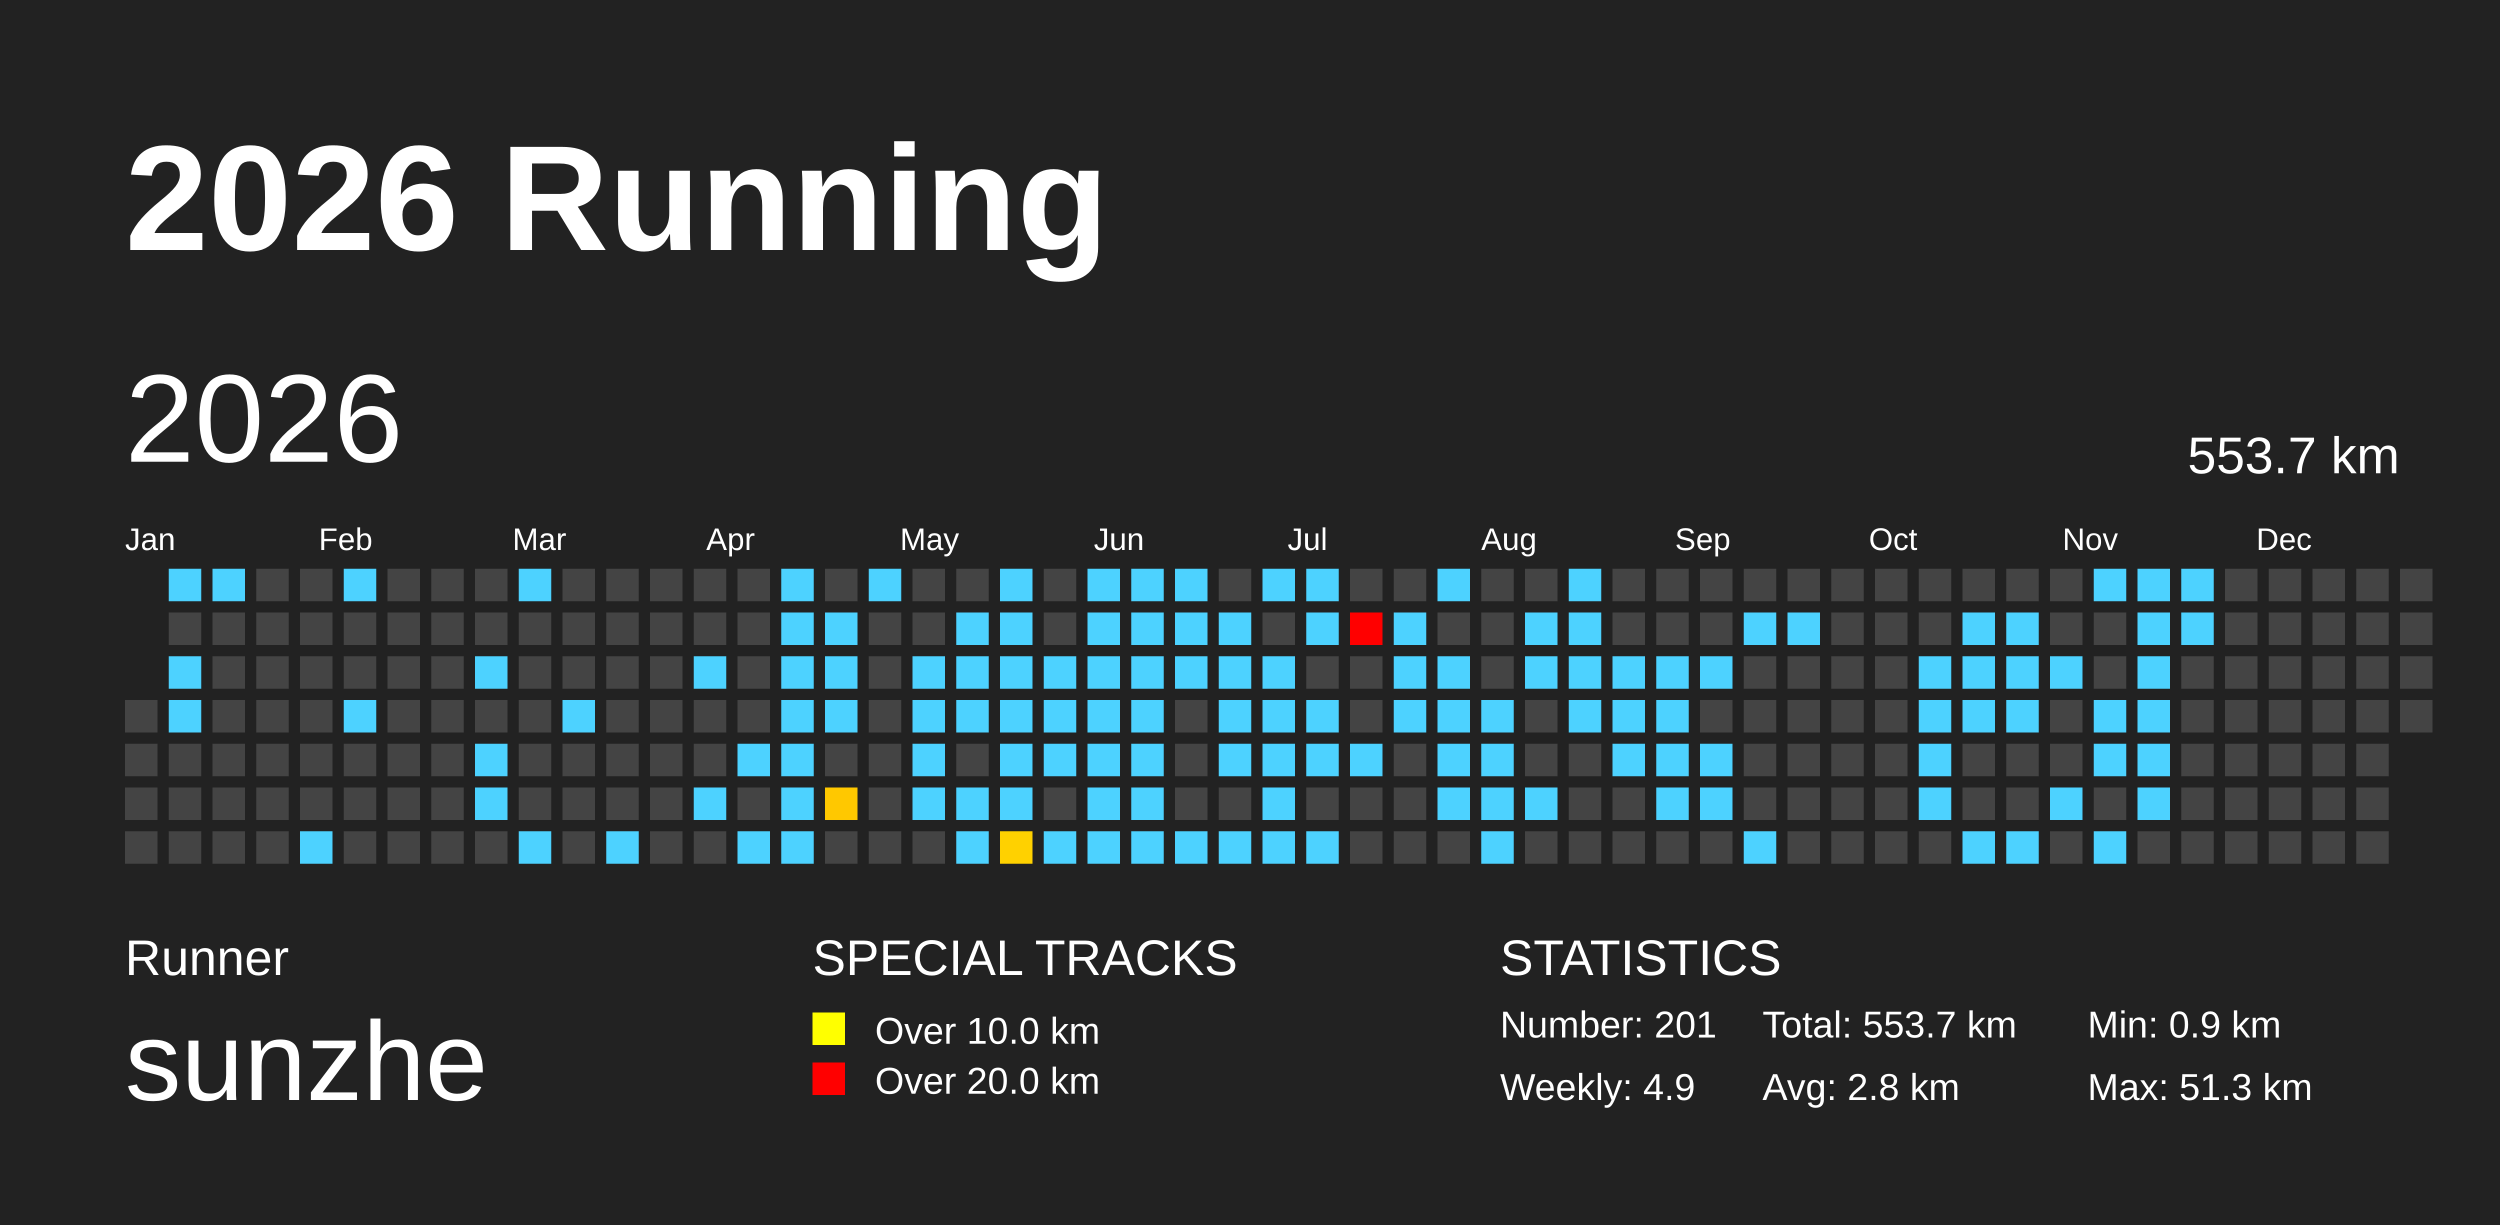
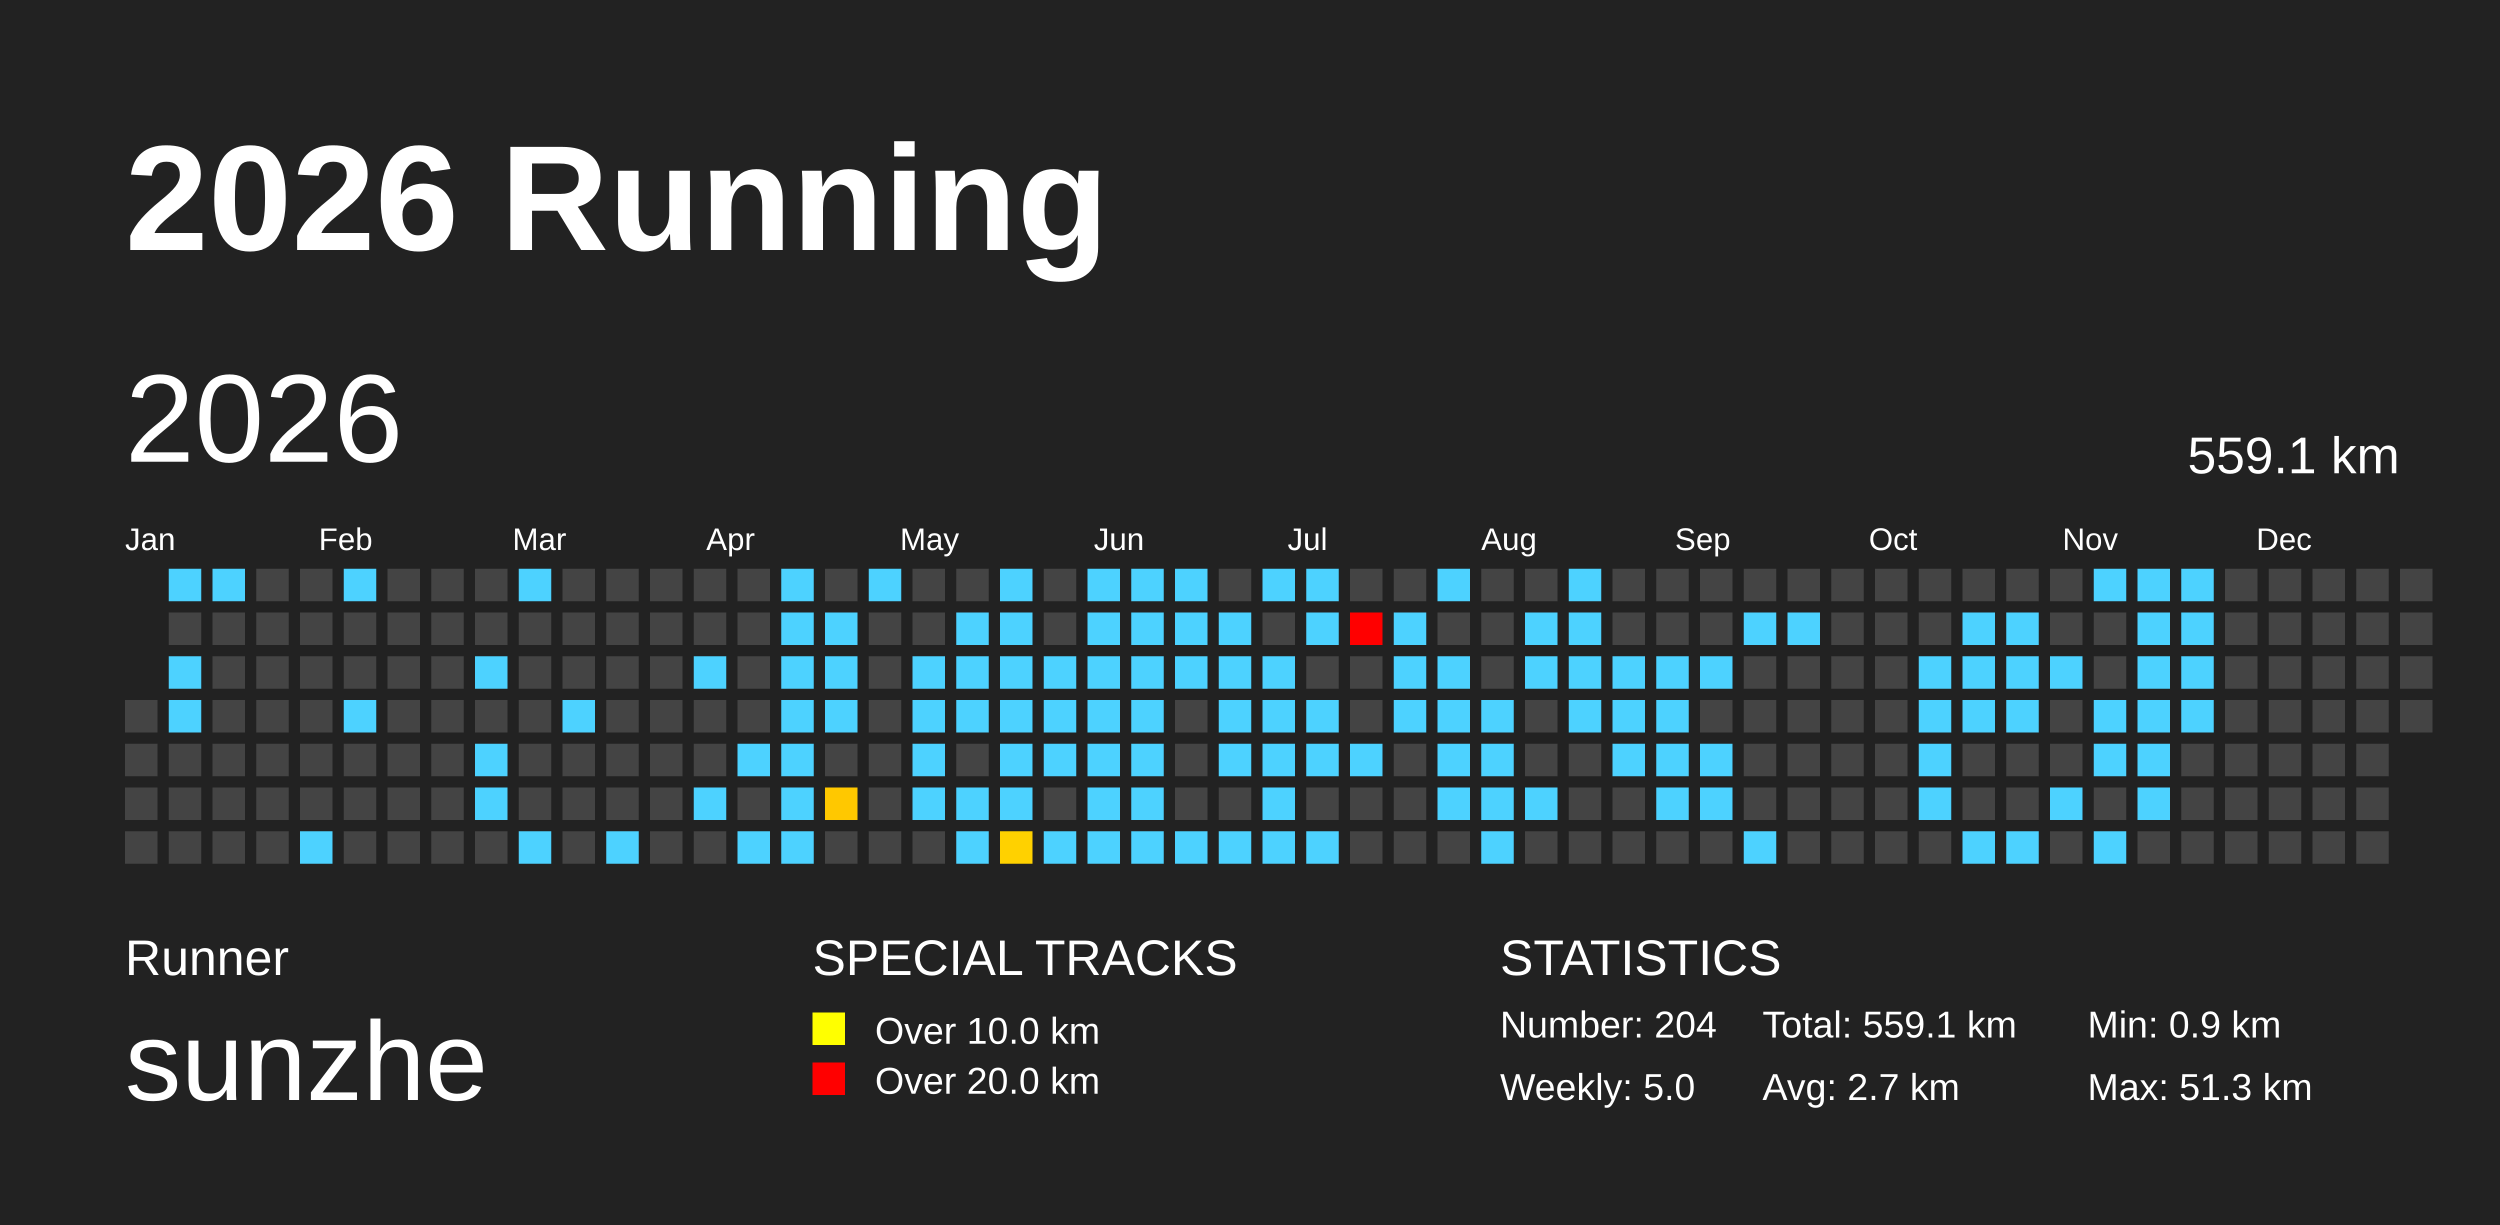
<svg xmlns="http://www.w3.org/2000/svg" baseProfile="full" height="98mm" version="1.1" viewBox="0,0,200,98" width="200mm">
  <defs />
  <rect fill="#222222" height="98" width="200" x="0" y="0" />
  <text fill="#FFFFFF" style="font-size:12px; font-family:Arial; font-weight:bold;" x="10" y="20">2026 Running</text>
  <text fill="#FFFFFF" style="font-size:4px; font-family:Arial" x="10" y="78">Runner</text>
  <text fill="#FFFFFF" style="font-size:9px; font-family:Arial" x="10" y="88">sunzhe</text>
  <text fill="#FFFFFF" style="font-size:4px; font-family:Arial" x="65" y="78">SPECIAL TRACKS</text>
  <rect fill="yellow" height="2.6" width="2.6" x="65" y="81" />
  <text fill="#FFFFFF" style="font-size:3px; font-family:Arial" x="70" y="83.5">Over 10.0 km</text>
  <rect fill="red" height="2.6" width="2.6" x="65" y="85" />
  <text fill="#FFFFFF" style="font-size:3px; font-family:Arial" x="70" y="87.5">Over 20.0 km</text>
  <text fill="#FFFFFF" style="font-size:4px; font-family:Arial" x="120" y="78">STATISTICS</text>
-   <text fill="#FFFFFF" style="font-size:3px; font-family:Arial" x="120" y="83">Number: 201</text>
-   <text fill="#FFFFFF" style="font-size:3px; font-family:Arial" x="120" y="88">Weekly: 4.9</text>
-   <text fill="#FFFFFF" style="font-size:3px; font-family:Arial" x="141" y="83">Total: 553.7 km</text>
-   <text fill="#FFFFFF" style="font-size:3px; font-family:Arial" x="141" y="88">Avg: 2.8 km</text>
+   <text fill="#FFFFFF" style="font-size:3px; font-family:Arial" x="120" y="83">Number: 204</text>
+   <text fill="#FFFFFF" style="font-size:3px; font-family:Arial" x="120" y="88">Weekly: 5.0</text>
+   <text fill="#FFFFFF" style="font-size:3px; font-family:Arial" x="141" y="83">Total: 559.1 km</text>
+   <text fill="#FFFFFF" style="font-size:3px; font-family:Arial" x="141" y="88">Avg: 2.7 km</text>
  <text fill="#FFFFFF" style="font-size:3px; font-family:Arial" x="167" y="83">Min: 0.9 km</text>
  <text fill="#FFFFFF" style="font-size:3px; font-family:Arial" x="167" y="88">Max: 51.3 km</text>
  <text dominant-baseline="hanging" fill="#FFFFFF" style="font-size:10.0px; font-family:Arial;" x="10" y="30">2026</text>
-   <text dominant-baseline="hanging" fill="#FFFFFF" style="font-size:4.125px; font-family:Arial;" x="175" y="35">553.7 km</text>
+   <text dominant-baseline="hanging" fill="#FFFFFF" style="font-size:4.125px; font-family:Arial;" x="175" y="35">559.1 km</text>
  <text fill="#FFFFFF" style="font-size:2.5px; font-family:Arial" x="10.0" y="44">Jan</text>
  <text fill="#FFFFFF" style="font-size:2.5px; font-family:Arial" x="25.5" y="44">Feb</text>
  <text fill="#FFFFFF" style="font-size:2.5px; font-family:Arial" x="41.0" y="44">Mar</text>
  <text fill="#FFFFFF" style="font-size:2.5px; font-family:Arial" x="56.5" y="44">Apr</text>
  <text fill="#FFFFFF" style="font-size:2.5px; font-family:Arial" x="72.0" y="44">May</text>
  <text fill="#FFFFFF" style="font-size:2.5px; font-family:Arial" x="87.5" y="44">Jun</text>
  <text fill="#FFFFFF" style="font-size:2.5px; font-family:Arial" x="103.0" y="44">Jul</text>
  <text fill="#FFFFFF" style="font-size:2.5px; font-family:Arial" x="118.5" y="44">Aug</text>
  <text fill="#FFFFFF" style="font-size:2.5px; font-family:Arial" x="134.0" y="44">Sep</text>
  <text fill="#FFFFFF" style="font-size:2.5px; font-family:Arial" x="149.5" y="44">Oct</text>
  <text fill="#FFFFFF" style="font-size:2.5px; font-family:Arial" x="165.0" y="44">Nov</text>
  <text fill="#FFFFFF" style="font-size:2.5px; font-family:Arial" x="180.5" y="44">Dec</text>
  <rect fill="#444444" height="2.6" width="2.6" x="10.0" y="56.0" />
  <rect fill="#444444" height="2.6" width="2.6" x="10.0" y="59.5" />
  <rect fill="#444444" height="2.6" width="2.6" x="10.0" y="63.0" />
  <rect fill="#444444" height="2.6" width="2.6" x="10.0" y="66.5" />
  <rect fill="#4dd2ff" height="2.6" width="2.6" x="13.5" y="45.5" />
  <rect fill="#444444" height="2.6" width="2.6" x="13.5" y="49.0" />
  <rect fill="#4dd2ff" height="2.6" width="2.6" x="13.5" y="52.5" />
  <rect fill="#4dd2ff" height="2.6" width="2.6" x="13.5" y="56.0" />
  <rect fill="#444444" height="2.6" width="2.6" x="13.5" y="59.5" />
  <rect fill="#444444" height="2.6" width="2.6" x="13.5" y="63.0" />
  <rect fill="#444444" height="2.6" width="2.6" x="13.5" y="66.5" />
  <rect fill="#4dd2ff" height="2.6" width="2.6" x="17.0" y="45.5" />
  <rect fill="#444444" height="2.6" width="2.6" x="17.0" y="49.0" />
  <rect fill="#444444" height="2.6" width="2.6" x="17.0" y="52.5" />
  <rect fill="#444444" height="2.6" width="2.6" x="17.0" y="56.0" />
  <rect fill="#444444" height="2.6" width="2.6" x="17.0" y="59.5" />
  <rect fill="#444444" height="2.6" width="2.6" x="17.0" y="63.0" />
  <rect fill="#444444" height="2.6" width="2.6" x="17.0" y="66.5" />
  <rect fill="#444444" height="2.6" width="2.6" x="20.5" y="45.5" />
  <rect fill="#444444" height="2.6" width="2.6" x="20.5" y="49.0" />
  <rect fill="#444444" height="2.6" width="2.6" x="20.5" y="52.5" />
  <rect fill="#444444" height="2.6" width="2.6" x="20.5" y="56.0" />
  <rect fill="#444444" height="2.6" width="2.6" x="20.5" y="59.5" />
  <rect fill="#444444" height="2.6" width="2.6" x="20.5" y="63.0" />
  <rect fill="#444444" height="2.6" width="2.6" x="20.5" y="66.5" />
  <rect fill="#444444" height="2.6" width="2.6" x="24.0" y="45.5" />
  <rect fill="#444444" height="2.6" width="2.6" x="24.0" y="49.0" />
  <rect fill="#444444" height="2.6" width="2.6" x="24.0" y="52.5" />
  <rect fill="#444444" height="2.6" width="2.6" x="24.0" y="56.0" />
  <rect fill="#444444" height="2.6" width="2.6" x="24.0" y="59.5" />
  <rect fill="#444444" height="2.6" width="2.6" x="24.0" y="63.0" />
  <rect fill="#4dd2ff" height="2.6" width="2.6" x="24.0" y="66.5" />
  <rect fill="#4dd2ff" height="2.6" width="2.6" x="27.5" y="45.5" />
  <rect fill="#444444" height="2.6" width="2.6" x="27.5" y="49.0" />
  <rect fill="#444444" height="2.6" width="2.6" x="27.5" y="52.5" />
  <rect fill="#4dd2ff" height="2.6" width="2.6" x="27.5" y="56.0" />
  <rect fill="#444444" height="2.6" width="2.6" x="27.5" y="59.5" />
  <rect fill="#444444" height="2.6" width="2.6" x="27.5" y="63.0" />
  <rect fill="#444444" height="2.6" width="2.6" x="27.5" y="66.5" />
  <rect fill="#444444" height="2.6" width="2.6" x="31.0" y="45.5" />
  <rect fill="#444444" height="2.6" width="2.6" x="31.0" y="49.0" />
  <rect fill="#444444" height="2.6" width="2.6" x="31.0" y="52.5" />
  <rect fill="#444444" height="2.6" width="2.6" x="31.0" y="56.0" />
  <rect fill="#444444" height="2.6" width="2.6" x="31.0" y="59.5" />
  <rect fill="#444444" height="2.6" width="2.6" x="31.0" y="63.0" />
  <rect fill="#444444" height="2.6" width="2.6" x="31.0" y="66.5" />
  <rect fill="#444444" height="2.6" width="2.6" x="34.5" y="45.5" />
  <rect fill="#444444" height="2.6" width="2.6" x="34.5" y="49.0" />
  <rect fill="#444444" height="2.6" width="2.6" x="34.5" y="52.5" />
  <rect fill="#444444" height="2.6" width="2.6" x="34.5" y="56.0" />
  <rect fill="#444444" height="2.6" width="2.6" x="34.5" y="59.5" />
  <rect fill="#444444" height="2.6" width="2.6" x="34.5" y="63.0" />
  <rect fill="#444444" height="2.6" width="2.6" x="34.5" y="66.5" />
  <rect fill="#444444" height="2.6" width="2.6" x="38.0" y="45.5" />
  <rect fill="#444444" height="2.6" width="2.6" x="38.0" y="49.0" />
  <rect fill="#4dd2ff" height="2.6" width="2.6" x="38.0" y="52.5" />
  <rect fill="#444444" height="2.6" width="2.6" x="38.0" y="56.0" />
  <rect fill="#4dd2ff" height="2.6" width="2.6" x="38.0" y="59.5" />
  <rect fill="#4dd2ff" height="2.6" width="2.6" x="38.0" y="63.0" />
  <rect fill="#444444" height="2.6" width="2.6" x="38.0" y="66.5" />
  <rect fill="#4dd2ff" height="2.6" width="2.6" x="41.5" y="45.5" />
  <rect fill="#444444" height="2.6" width="2.6" x="41.5" y="49.0" />
  <rect fill="#444444" height="2.6" width="2.6" x="41.5" y="52.5" />
  <rect fill="#444444" height="2.6" width="2.6" x="41.5" y="56.0" />
  <rect fill="#444444" height="2.6" width="2.6" x="41.5" y="59.5" />
  <rect fill="#444444" height="2.6" width="2.6" x="41.5" y="63.0" />
  <rect fill="#4dd2ff" height="2.6" width="2.6" x="41.5" y="66.5" />
  <rect fill="#444444" height="2.6" width="2.6" x="45.0" y="45.5" />
  <rect fill="#444444" height="2.6" width="2.6" x="45.0" y="49.0" />
  <rect fill="#444444" height="2.6" width="2.6" x="45.0" y="52.5" />
  <rect fill="#4dd2ff" height="2.6" width="2.6" x="45.0" y="56.0" />
  <rect fill="#444444" height="2.6" width="2.6" x="45.0" y="59.5" />
  <rect fill="#444444" height="2.6" width="2.6" x="45.0" y="63.0" />
  <rect fill="#444444" height="2.6" width="2.6" x="45.0" y="66.5" />
  <rect fill="#444444" height="2.6" width="2.6" x="48.5" y="45.5" />
  <rect fill="#444444" height="2.6" width="2.6" x="48.5" y="49.0" />
  <rect fill="#444444" height="2.6" width="2.6" x="48.5" y="52.5" />
  <rect fill="#444444" height="2.6" width="2.6" x="48.5" y="56.0" />
  <rect fill="#444444" height="2.6" width="2.6" x="48.5" y="59.5" />
  <rect fill="#444444" height="2.6" width="2.6" x="48.5" y="63.0" />
  <rect fill="#4dd2ff" height="2.6" width="2.6" x="48.5" y="66.5" />
  <rect fill="#444444" height="2.6" width="2.6" x="52.0" y="45.5" />
  <rect fill="#444444" height="2.6" width="2.6" x="52.0" y="49.0" />
  <rect fill="#444444" height="2.6" width="2.6" x="52.0" y="52.5" />
  <rect fill="#444444" height="2.6" width="2.6" x="52.0" y="56.0" />
  <rect fill="#444444" height="2.6" width="2.6" x="52.0" y="59.5" />
  <rect fill="#444444" height="2.6" width="2.6" x="52.0" y="63.0" />
  <rect fill="#444444" height="2.6" width="2.6" x="52.0" y="66.5" />
  <rect fill="#444444" height="2.6" width="2.6" x="55.5" y="45.5" />
  <rect fill="#444444" height="2.6" width="2.6" x="55.5" y="49.0" />
  <rect fill="#4dd2ff" height="2.6" width="2.6" x="55.5" y="52.5" />
  <rect fill="#444444" height="2.6" width="2.6" x="55.5" y="56.0" />
  <rect fill="#444444" height="2.6" width="2.6" x="55.5" y="59.5" />
  <rect fill="#4dd2ff" height="2.6" width="2.6" x="55.5" y="63.0" />
  <rect fill="#444444" height="2.6" width="2.6" x="55.5" y="66.5" />
  <rect fill="#444444" height="2.6" width="2.6" x="59.0" y="45.5" />
  <rect fill="#444444" height="2.6" width="2.6" x="59.0" y="49.0" />
  <rect fill="#444444" height="2.6" width="2.6" x="59.0" y="52.5" />
  <rect fill="#444444" height="2.6" width="2.6" x="59.0" y="56.0" />
  <rect fill="#4dd2ff" height="2.6" width="2.6" x="59.0" y="59.5" />
  <rect fill="#444444" height="2.6" width="2.6" x="59.0" y="63.0" />
  <rect fill="#4dd2ff" height="2.6" width="2.6" x="59.0" y="66.5" />
  <rect fill="#4dd2ff" height="2.6" width="2.6" x="62.5" y="45.5" />
  <rect fill="#4dd2ff" height="2.6" width="2.6" x="62.5" y="49.0" />
  <rect fill="#4dd2ff" height="2.6" width="2.6" x="62.5" y="52.5" />
  <rect fill="#4dd2ff" height="2.6" width="2.6" x="62.5" y="56.0" />
  <rect fill="#4dd2ff" height="2.6" width="2.6" x="62.5" y="59.5" />
  <rect fill="#4dd2ff" height="2.6" width="2.6" x="62.5" y="63.0" />
  <rect fill="#4dd2ff" height="2.6" width="2.6" x="62.5" y="66.5" />
  <rect fill="#444444" height="2.6" width="2.6" x="66.0" y="45.5" />
  <rect fill="#4dd2ff" height="2.6" width="2.6" x="66.0" y="49.0" />
  <rect fill="#4dd2ff" height="2.6" width="2.6" x="66.0" y="52.5" />
  <rect fill="#4dd2ff" height="2.6" width="2.6" x="66.0" y="56.0" />
  <rect fill="#444444" height="2.6" width="2.6" x="66.0" y="59.5" />
  <rect fill="#ffc800" height="2.6" width="2.6" x="66.0" y="63.0" />
  <rect fill="#444444" height="2.6" width="2.6" x="66.0" y="66.5" />
  <rect fill="#4dd2ff" height="2.6" width="2.6" x="69.5" y="45.5" />
  <rect fill="#444444" height="2.6" width="2.6" x="69.5" y="49.0" />
  <rect fill="#444444" height="2.6" width="2.6" x="69.5" y="52.5" />
  <rect fill="#444444" height="2.6" width="2.6" x="69.5" y="56.0" />
  <rect fill="#444444" height="2.6" width="2.6" x="69.5" y="59.5" />
  <rect fill="#444444" height="2.6" width="2.6" x="69.5" y="63.0" />
  <rect fill="#444444" height="2.6" width="2.6" x="69.5" y="66.5" />
  <rect fill="#444444" height="2.6" width="2.6" x="73.0" y="45.5" />
  <rect fill="#444444" height="2.6" width="2.6" x="73.0" y="49.0" />
  <rect fill="#4dd2ff" height="2.6" width="2.6" x="73.0" y="52.5" />
  <rect fill="#4dd2ff" height="2.6" width="2.6" x="73.0" y="56.0" />
  <rect fill="#4dd2ff" height="2.6" width="2.6" x="73.0" y="59.5" />
  <rect fill="#4dd2ff" height="2.6" width="2.6" x="73.0" y="63.0" />
  <rect fill="#444444" height="2.6" width="2.6" x="73.0" y="66.5" />
  <rect fill="#444444" height="2.6" width="2.6" x="76.5" y="45.5" />
  <rect fill="#4dd2ff" height="2.6" width="2.6" x="76.5" y="49.0" />
  <rect fill="#4dd2ff" height="2.6" width="2.6" x="76.5" y="52.5" />
  <rect fill="#4dd2ff" height="2.6" width="2.6" x="76.5" y="56.0" />
  <rect fill="#444444" height="2.6" width="2.6" x="76.5" y="59.5" />
  <rect fill="#4dd2ff" height="2.6" width="2.6" x="76.5" y="63.0" />
  <rect fill="#4dd2ff" height="2.6" width="2.6" x="76.5" y="66.5" />
  <rect fill="#4dd2ff" height="2.6" width="2.6" x="80.0" y="45.5" />
  <rect fill="#4dd2ff" height="2.6" width="2.6" x="80.0" y="49.0" />
  <rect fill="#4dd2ff" height="2.6" width="2.6" x="80.0" y="52.5" />
  <rect fill="#4dd2ff" height="2.6" width="2.6" x="80.0" y="56.0" />
  <rect fill="#4dd2ff" height="2.6" width="2.6" x="80.0" y="59.5" />
  <rect fill="#4dd2ff" height="2.6" width="2.6" x="80.0" y="63.0" />
  <rect fill="#ffd100" height="2.6" width="2.6" x="80.0" y="66.5" />
  <rect fill="#444444" height="2.6" width="2.6" x="83.5" y="45.5" />
  <rect fill="#444444" height="2.6" width="2.6" x="83.5" y="49.0" />
  <rect fill="#4dd2ff" height="2.6" width="2.6" x="83.5" y="52.5" />
  <rect fill="#4dd2ff" height="2.6" width="2.6" x="83.5" y="56.0" />
  <rect fill="#4dd2ff" height="2.6" width="2.6" x="83.5" y="59.5" />
  <rect fill="#444444" height="2.6" width="2.6" x="83.5" y="63.0" />
  <rect fill="#4dd2ff" height="2.6" width="2.6" x="83.5" y="66.5" />
  <rect fill="#4dd2ff" height="2.6" width="2.6" x="87.0" y="45.5" />
  <rect fill="#4dd2ff" height="2.6" width="2.6" x="87.0" y="49.0" />
  <rect fill="#4dd2ff" height="2.6" width="2.6" x="87.0" y="52.5" />
  <rect fill="#4dd2ff" height="2.6" width="2.6" x="87.0" y="56.0" />
  <rect fill="#4dd2ff" height="2.6" width="2.6" x="87.0" y="59.5" />
  <rect fill="#4dd2ff" height="2.6" width="2.6" x="87.0" y="63.0" />
  <rect fill="#4dd2ff" height="2.6" width="2.6" x="87.0" y="66.5" />
  <rect fill="#4dd2ff" height="2.6" width="2.6" x="90.5" y="45.5" />
  <rect fill="#4dd2ff" height="2.6" width="2.6" x="90.5" y="49.0" />
  <rect fill="#4dd2ff" height="2.6" width="2.6" x="90.5" y="52.5" />
  <rect fill="#4dd2ff" height="2.6" width="2.6" x="90.5" y="56.0" />
  <rect fill="#4dd2ff" height="2.6" width="2.6" x="90.5" y="59.5" />
  <rect fill="#4dd2ff" height="2.6" width="2.6" x="90.5" y="63.0" />
  <rect fill="#4dd2ff" height="2.6" width="2.6" x="90.5" y="66.5" />
  <rect fill="#4dd2ff" height="2.6" width="2.6" x="94.0" y="45.5" />
  <rect fill="#4dd2ff" height="2.6" width="2.6" x="94.0" y="49.0" />
  <rect fill="#4dd2ff" height="2.6" width="2.6" x="94.0" y="52.5" />
  <rect fill="#444444" height="2.6" width="2.6" x="94.0" y="56.0" />
  <rect fill="#444444" height="2.6" width="2.6" x="94.0" y="59.5" />
  <rect fill="#444444" height="2.6" width="2.6" x="94.0" y="63.0" />
  <rect fill="#4dd2ff" height="2.6" width="2.6" x="94.0" y="66.5" />
  <rect fill="#444444" height="2.6" width="2.6" x="97.5" y="45.5" />
  <rect fill="#4dd2ff" height="2.6" width="2.6" x="97.5" y="49.0" />
  <rect fill="#4dd2ff" height="2.6" width="2.6" x="97.5" y="52.5" />
  <rect fill="#4dd2ff" height="2.6" width="2.6" x="97.5" y="56.0" />
  <rect fill="#4dd2ff" height="2.6" width="2.6" x="97.5" y="59.5" />
  <rect fill="#444444" height="2.6" width="2.6" x="97.5" y="63.0" />
  <rect fill="#4dd2ff" height="2.6" width="2.6" x="97.5" y="66.5" />
  <rect fill="#4dd2ff" height="2.6" width="2.6" x="101.0" y="45.5" />
  <rect fill="#444444" height="2.6" width="2.6" x="101.0" y="49.0" />
  <rect fill="#4dd2ff" height="2.6" width="2.6" x="101.0" y="52.5" />
  <rect fill="#4dd2ff" height="2.6" width="2.6" x="101.0" y="56.0" />
  <rect fill="#4dd2ff" height="2.6" width="2.6" x="101.0" y="59.5" />
  <rect fill="#4dd2ff" height="2.6" width="2.6" x="101.0" y="63.0" />
  <rect fill="#4dd2ff" height="2.6" width="2.6" x="101.0" y="66.5" />
  <rect fill="#4dd2ff" height="2.6" width="2.6" x="104.5" y="45.5" />
  <rect fill="#4dd2ff" height="2.6" width="2.6" x="104.5" y="49.0" />
  <rect fill="#444444" height="2.6" width="2.6" x="104.5" y="52.5" />
  <rect fill="#4dd2ff" height="2.6" width="2.6" x="104.5" y="56.0" />
  <rect fill="#4dd2ff" height="2.6" width="2.6" x="104.5" y="59.5" />
  <rect fill="#444444" height="2.6" width="2.6" x="104.5" y="63.0" />
  <rect fill="#4dd2ff" height="2.6" width="2.6" x="104.5" y="66.5" />
  <rect fill="#444444" height="2.6" width="2.6" x="108.0" y="45.5" />
  <rect fill="red" height="2.6" width="2.6" x="108.0" y="49.0" />
  <rect fill="#444444" height="2.6" width="2.6" x="108.0" y="52.5" />
  <rect fill="#444444" height="2.6" width="2.6" x="108.0" y="56.0" />
  <rect fill="#4dd2ff" height="2.6" width="2.6" x="108.0" y="59.5" />
  <rect fill="#444444" height="2.6" width="2.6" x="108.0" y="63.0" />
  <rect fill="#444444" height="2.6" width="2.6" x="108.0" y="66.5" />
  <rect fill="#444444" height="2.6" width="2.6" x="111.5" y="45.5" />
  <rect fill="#4dd2ff" height="2.6" width="2.6" x="111.5" y="49.0" />
  <rect fill="#4dd2ff" height="2.6" width="2.6" x="111.5" y="52.5" />
  <rect fill="#4dd2ff" height="2.6" width="2.6" x="111.5" y="56.0" />
  <rect fill="#444444" height="2.6" width="2.6" x="111.5" y="59.5" />
  <rect fill="#444444" height="2.6" width="2.6" x="111.5" y="63.0" />
  <rect fill="#444444" height="2.6" width="2.6" x="111.5" y="66.5" />
  <rect fill="#4dd2ff" height="2.6" width="2.6" x="115.0" y="45.5" />
  <rect fill="#444444" height="2.6" width="2.6" x="115.0" y="49.0" />
  <rect fill="#4dd2ff" height="2.6" width="2.6" x="115.0" y="52.5" />
  <rect fill="#4dd2ff" height="2.6" width="2.6" x="115.0" y="56.0" />
  <rect fill="#4dd2ff" height="2.6" width="2.6" x="115.0" y="59.5" />
  <rect fill="#4dd2ff" height="2.6" width="2.6" x="115.0" y="63.0" />
  <rect fill="#444444" height="2.6" width="2.6" x="115.0" y="66.5" />
  <rect fill="#444444" height="2.6" width="2.6" x="118.5" y="45.5" />
  <rect fill="#444444" height="2.6" width="2.6" x="118.5" y="49.0" />
  <rect fill="#444444" height="2.6" width="2.6" x="118.5" y="52.5" />
  <rect fill="#4dd2ff" height="2.6" width="2.6" x="118.5" y="56.0" />
  <rect fill="#4dd2ff" height="2.6" width="2.6" x="118.5" y="59.5" />
  <rect fill="#4dd2ff" height="2.6" width="2.6" x="118.5" y="63.0" />
  <rect fill="#4dd2ff" height="2.6" width="2.6" x="118.5" y="66.5" />
  <rect fill="#444444" height="2.6" width="2.6" x="122.0" y="45.5" />
  <rect fill="#4dd2ff" height="2.6" width="2.6" x="122.0" y="49.0" />
  <rect fill="#4dd2ff" height="2.6" width="2.6" x="122.0" y="52.5" />
  <rect fill="#444444" height="2.6" width="2.6" x="122.0" y="56.0" />
  <rect fill="#444444" height="2.6" width="2.6" x="122.0" y="59.5" />
  <rect fill="#4dd2ff" height="2.6" width="2.6" x="122.0" y="63.0" />
  <rect fill="#444444" height="2.6" width="2.6" x="122.0" y="66.5" />
  <rect fill="#4dd2ff" height="2.6" width="2.6" x="125.5" y="45.5" />
  <rect fill="#4dd2ff" height="2.6" width="2.6" x="125.5" y="49.0" />
  <rect fill="#4dd2ff" height="2.6" width="2.6" x="125.5" y="52.5" />
  <rect fill="#4dd2ff" height="2.6" width="2.6" x="125.5" y="56.0" />
  <rect fill="#444444" height="2.6" width="2.6" x="125.5" y="59.5" />
  <rect fill="#444444" height="2.6" width="2.6" x="125.5" y="63.0" />
  <rect fill="#444444" height="2.6" width="2.6" x="125.5" y="66.5" />
  <rect fill="#444444" height="2.6" width="2.6" x="129.0" y="45.5" />
  <rect fill="#444444" height="2.6" width="2.6" x="129.0" y="49.0" />
  <rect fill="#4dd2ff" height="2.6" width="2.6" x="129.0" y="52.5" />
  <rect fill="#4dd2ff" height="2.6" width="2.6" x="129.0" y="56.0" />
  <rect fill="#4dd2ff" height="2.6" width="2.6" x="129.0" y="59.5" />
  <rect fill="#444444" height="2.6" width="2.6" x="129.0" y="63.0" />
  <rect fill="#444444" height="2.6" width="2.6" x="129.0" y="66.5" />
  <rect fill="#444444" height="2.6" width="2.6" x="132.5" y="45.5" />
  <rect fill="#444444" height="2.6" width="2.6" x="132.5" y="49.0" />
  <rect fill="#4dd2ff" height="2.6" width="2.6" x="132.5" y="52.5" />
  <rect fill="#4dd2ff" height="2.6" width="2.6" x="132.5" y="56.0" />
  <rect fill="#4dd2ff" height="2.6" width="2.6" x="132.5" y="59.5" />
  <rect fill="#4dd2ff" height="2.6" width="2.6" x="132.5" y="63.0" />
  <rect fill="#444444" height="2.6" width="2.6" x="132.5" y="66.5" />
  <rect fill="#444444" height="2.6" width="2.6" x="136.0" y="45.5" />
  <rect fill="#444444" height="2.6" width="2.6" x="136.0" y="49.0" />
  <rect fill="#4dd2ff" height="2.6" width="2.6" x="136.0" y="52.5" />
  <rect fill="#444444" height="2.6" width="2.6" x="136.0" y="56.0" />
  <rect fill="#4dd2ff" height="2.6" width="2.6" x="136.0" y="59.5" />
  <rect fill="#4dd2ff" height="2.6" width="2.6" x="136.0" y="63.0" />
  <rect fill="#444444" height="2.6" width="2.6" x="136.0" y="66.5" />
  <rect fill="#444444" height="2.6" width="2.6" x="139.5" y="45.5" />
  <rect fill="#4dd2ff" height="2.6" width="2.6" x="139.5" y="49.0" />
  <rect fill="#444444" height="2.6" width="2.6" x="139.5" y="52.5" />
  <rect fill="#444444" height="2.6" width="2.6" x="139.5" y="56.0" />
  <rect fill="#444444" height="2.6" width="2.6" x="139.5" y="59.5" />
  <rect fill="#444444" height="2.6" width="2.6" x="139.5" y="63.0" />
  <rect fill="#4dd2ff" height="2.6" width="2.6" x="139.5" y="66.5" />
  <rect fill="#444444" height="2.6" width="2.6" x="143.0" y="45.5" />
  <rect fill="#4dd2ff" height="2.6" width="2.6" x="143.0" y="49.0" />
  <rect fill="#444444" height="2.6" width="2.6" x="143.0" y="52.5" />
  <rect fill="#444444" height="2.6" width="2.6" x="143.0" y="56.0" />
  <rect fill="#444444" height="2.6" width="2.6" x="143.0" y="59.5" />
  <rect fill="#444444" height="2.6" width="2.6" x="143.0" y="63.0" />
  <rect fill="#444444" height="2.6" width="2.6" x="143.0" y="66.5" />
  <rect fill="#444444" height="2.6" width="2.6" x="146.5" y="45.5" />
  <rect fill="#444444" height="2.6" width="2.6" x="146.5" y="49.0" />
  <rect fill="#444444" height="2.6" width="2.6" x="146.5" y="52.5" />
  <rect fill="#444444" height="2.6" width="2.6" x="146.5" y="56.0" />
  <rect fill="#444444" height="2.6" width="2.6" x="146.5" y="59.5" />
  <rect fill="#444444" height="2.6" width="2.6" x="146.5" y="63.0" />
  <rect fill="#444444" height="2.6" width="2.6" x="146.5" y="66.5" />
  <rect fill="#444444" height="2.6" width="2.6" x="150.0" y="45.5" />
  <rect fill="#444444" height="2.6" width="2.6" x="150.0" y="49.0" />
  <rect fill="#444444" height="2.6" width="2.6" x="150.0" y="52.5" />
  <rect fill="#444444" height="2.6" width="2.6" x="150.0" y="56.0" />
  <rect fill="#444444" height="2.6" width="2.6" x="150.0" y="59.5" />
  <rect fill="#444444" height="2.6" width="2.6" x="150.0" y="63.0" />
  <rect fill="#444444" height="2.6" width="2.6" x="150.0" y="66.5" />
  <rect fill="#444444" height="2.6" width="2.6" x="153.5" y="45.5" />
  <rect fill="#444444" height="2.6" width="2.6" x="153.5" y="49.0" />
  <rect fill="#4dd2ff" height="2.6" width="2.6" x="153.5" y="52.5" />
  <rect fill="#4dd2ff" height="2.6" width="2.6" x="153.5" y="56.0" />
  <rect fill="#4dd2ff" height="2.6" width="2.6" x="153.5" y="59.5" />
  <rect fill="#4dd2ff" height="2.6" width="2.6" x="153.5" y="63.0" />
  <rect fill="#444444" height="2.6" width="2.6" x="153.5" y="66.5" />
  <rect fill="#444444" height="2.6" width="2.6" x="157.0" y="45.5" />
  <rect fill="#4dd2ff" height="2.6" width="2.6" x="157.0" y="49.0" />
  <rect fill="#4dd2ff" height="2.6" width="2.6" x="157.0" y="52.5" />
  <rect fill="#4dd2ff" height="2.6" width="2.6" x="157.0" y="56.0" />
  <rect fill="#444444" height="2.6" width="2.6" x="157.0" y="59.5" />
  <rect fill="#444444" height="2.6" width="2.6" x="157.0" y="63.0" />
  <rect fill="#4dd2ff" height="2.6" width="2.6" x="157.0" y="66.5" />
  <rect fill="#444444" height="2.6" width="2.6" x="160.5" y="45.5" />
  <rect fill="#4dd2ff" height="2.6" width="2.6" x="160.5" y="49.0" />
  <rect fill="#4dd2ff" height="2.6" width="2.6" x="160.5" y="52.5" />
  <rect fill="#4dd2ff" height="2.6" width="2.6" x="160.5" y="56.0" />
  <rect fill="#444444" height="2.6" width="2.6" x="160.5" y="59.5" />
  <rect fill="#444444" height="2.6" width="2.6" x="160.5" y="63.0" />
  <rect fill="#4dd2ff" height="2.6" width="2.6" x="160.5" y="66.5" />
  <rect fill="#444444" height="2.6" width="2.6" x="164.0" y="45.5" />
  <rect fill="#444444" height="2.6" width="2.6" x="164.0" y="49.0" />
  <rect fill="#4dd2ff" height="2.6" width="2.6" x="164.0" y="52.5" />
  <rect fill="#444444" height="2.6" width="2.6" x="164.0" y="56.0" />
  <rect fill="#444444" height="2.6" width="2.6" x="164.0" y="59.5" />
  <rect fill="#4dd2ff" height="2.6" width="2.6" x="164.0" y="63.0" />
  <rect fill="#444444" height="2.6" width="2.6" x="164.0" y="66.5" />
  <rect fill="#4dd2ff" height="2.6" width="2.6" x="167.5" y="45.5" />
  <rect fill="#444444" height="2.6" width="2.6" x="167.5" y="49.0" />
  <rect fill="#444444" height="2.6" width="2.6" x="167.5" y="52.5" />
  <rect fill="#4dd2ff" height="2.6" width="2.6" x="167.5" y="56.0" />
  <rect fill="#4dd2ff" height="2.6" width="2.6" x="167.5" y="59.5" />
  <rect fill="#444444" height="2.6" width="2.6" x="167.5" y="63.0" />
  <rect fill="#4dd2ff" height="2.6" width="2.6" x="167.5" y="66.5" />
  <rect fill="#4dd2ff" height="2.6" width="2.6" x="171.0" y="45.5" />
  <rect fill="#4dd2ff" height="2.6" width="2.6" x="171.0" y="49.0" />
  <rect fill="#4dd2ff" height="2.6" width="2.6" x="171.0" y="52.5" />
  <rect fill="#4dd2ff" height="2.6" width="2.6" x="171.0" y="56.0" />
  <rect fill="#4dd2ff" height="2.6" width="2.6" x="171.0" y="59.5" />
  <rect fill="#4dd2ff" height="2.6" width="2.6" x="171.0" y="63.0" />
  <rect fill="#444444" height="2.6" width="2.6" x="171.0" y="66.5" />
  <rect fill="#4dd2ff" height="2.6" width="2.6" x="174.5" y="45.5" />
  <rect fill="#4dd2ff" height="2.6" width="2.6" x="174.5" y="49.0" />
-   <rect fill="#444444" height="2.6" width="2.6" x="174.5" y="52.5" />
-   <rect fill="#444444" height="2.6" width="2.6" x="174.5" y="56.0" />
+   <rect fill="#4dd2ff" height="2.6" width="2.6" x="174.5" y="52.5" />
+   <rect fill="#4dd2ff" height="2.6" width="2.6" x="174.5" y="56.0" />
  <rect fill="#444444" height="2.6" width="2.6" x="174.5" y="59.5" />
  <rect fill="#444444" height="2.6" width="2.6" x="174.5" y="63.0" />
  <rect fill="#444444" height="2.6" width="2.6" x="174.5" y="66.5" />
  <rect fill="#444444" height="2.6" width="2.6" x="178.0" y="45.5" />
  <rect fill="#444444" height="2.6" width="2.6" x="178.0" y="49.0" />
  <rect fill="#444444" height="2.6" width="2.6" x="178.0" y="52.5" />
  <rect fill="#444444" height="2.6" width="2.6" x="178.0" y="56.0" />
  <rect fill="#444444" height="2.6" width="2.6" x="178.0" y="59.5" />
  <rect fill="#444444" height="2.6" width="2.6" x="178.0" y="63.0" />
  <rect fill="#444444" height="2.6" width="2.6" x="178.0" y="66.5" />
  <rect fill="#444444" height="2.6" width="2.6" x="181.5" y="45.5" />
  <rect fill="#444444" height="2.6" width="2.6" x="181.5" y="49.0" />
  <rect fill="#444444" height="2.6" width="2.6" x="181.5" y="52.5" />
  <rect fill="#444444" height="2.6" width="2.6" x="181.5" y="56.0" />
  <rect fill="#444444" height="2.6" width="2.6" x="181.5" y="59.5" />
  <rect fill="#444444" height="2.6" width="2.6" x="181.5" y="63.0" />
  <rect fill="#444444" height="2.6" width="2.6" x="181.5" y="66.5" />
  <rect fill="#444444" height="2.6" width="2.6" x="185.0" y="45.5" />
  <rect fill="#444444" height="2.6" width="2.6" x="185.0" y="49.0" />
  <rect fill="#444444" height="2.6" width="2.6" x="185.0" y="52.5" />
  <rect fill="#444444" height="2.6" width="2.6" x="185.0" y="56.0" />
  <rect fill="#444444" height="2.6" width="2.6" x="185.0" y="59.5" />
  <rect fill="#444444" height="2.6" width="2.6" x="185.0" y="63.0" />
  <rect fill="#444444" height="2.6" width="2.6" x="185.0" y="66.5" />
  <rect fill="#444444" height="2.6" width="2.6" x="188.5" y="45.5" />
  <rect fill="#444444" height="2.6" width="2.6" x="188.5" y="49.0" />
  <rect fill="#444444" height="2.6" width="2.6" x="188.5" y="52.5" />
  <rect fill="#444444" height="2.6" width="2.6" x="188.5" y="56.0" />
  <rect fill="#444444" height="2.6" width="2.6" x="188.5" y="59.5" />
  <rect fill="#444444" height="2.6" width="2.6" x="188.5" y="63.0" />
  <rect fill="#444444" height="2.6" width="2.6" x="188.5" y="66.5" />
  <rect fill="#444444" height="2.6" width="2.6" x="192.0" y="45.5" />
  <rect fill="#444444" height="2.6" width="2.6" x="192.0" y="49.0" />
  <rect fill="#444444" height="2.6" width="2.6" x="192.0" y="52.5" />
  <rect fill="#444444" height="2.6" width="2.6" x="192.0" y="56.0" />
</svg>
